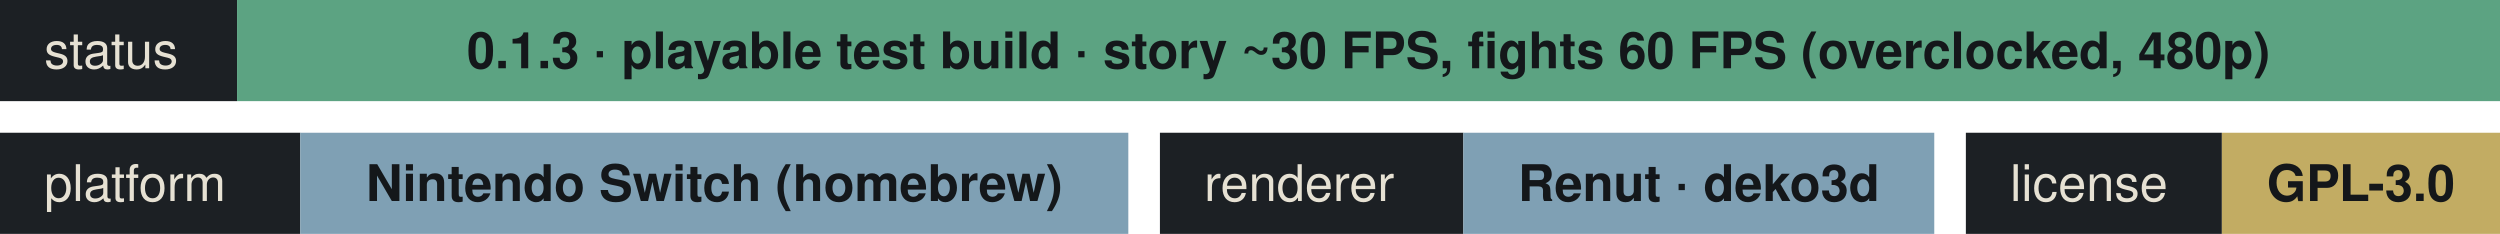
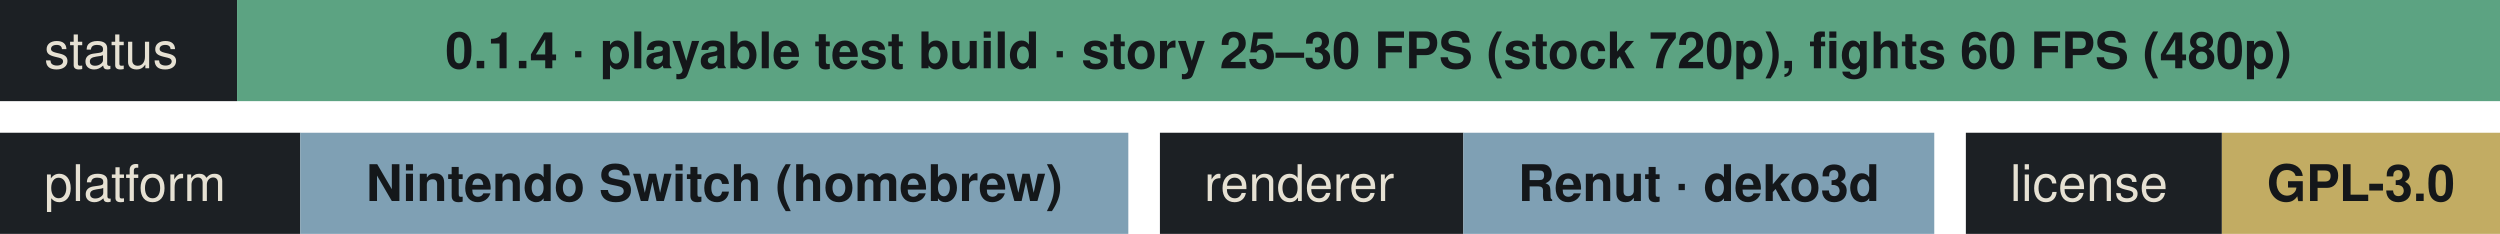
- <svg xmlns="http://www.w3.org/2000/svg" width="791" height="74" viewBox="0 0 791 74" role="img" aria-label="status: 0.1.3 · playable test build · story ~30 FPS, fights 60 FPS (overclocked, 480p) · platform: Nintendo Switch (homebrew) · renderer: Renut · deko3d · license: GPL-3.0">
+ <svg xmlns="http://www.w3.org/2000/svg" width="791" height="74" viewBox="0 0 791 74" role="img" aria-label="status: 0.1.4 · playable test build · story 25–30 FPS (stock 720p), fights 60 FPS (480p) · platform: Nintendo Switch (homebrew) · renderer: Renut · deko3d · license: GPL-3.0">
  <g font-family="'IBM Plex Sans','Segoe UI',Helvetica,Arial,sans-serif" font-size="16">
    <rect x="0.0" y="0" width="75" height="32" fill="#1C2024" />
    <rect x="75.0" y="0" width="716.0" height="32" fill="#5CA382" />
    <text x="14.0" y="21.6" fill="#E6E1D3" textLength="47" lengthAdjust="spacingAndGlyphs">status</text>
-     <text x="433.0" y="21.6" fill="#14171A" font-weight="700" text-anchor="middle" textLength="582" lengthAdjust="spacingAndGlyphs">0.1.3 · playable test build · story ~30 FPS, fights 60 FPS (overclocked, 480p)</text>
+     <text x="433.0" y="21.6" fill="#14171A" font-weight="700" text-anchor="middle" textLength="595" lengthAdjust="spacingAndGlyphs">0.1.4 · playable test build · story 25–30 FPS (stock 720p), fights 60 FPS (480p)</text>
    <rect x="0.0" y="42" width="95" height="32" fill="#1C2024" />
    <rect x="95.0" y="42" width="262.0" height="32" fill="#7FA0B4" />
    <text x="14.0" y="63.6" fill="#E6E1D3" textLength="67" lengthAdjust="spacingAndGlyphs">platform</text>
    <text x="226.0" y="63.6" fill="#14171A" font-weight="700" text-anchor="middle" textLength="234" lengthAdjust="spacingAndGlyphs">Nintendo Switch (homebrew)</text>
    <rect x="367.0" y="42" width="96" height="32" fill="#1C2024" />
    <rect x="463.0" y="42" width="149.0" height="32" fill="#7FA0B4" />
    <text x="381.0" y="63.6" fill="#E6E1D3" textLength="68" lengthAdjust="spacingAndGlyphs">renderer</text>
    <text x="537.5" y="63.6" fill="#14171A" font-weight="700" text-anchor="middle" textLength="121" lengthAdjust="spacingAndGlyphs">Renut · deko3d</text>
    <rect x="622.0" y="42" width="81" height="32" fill="#1C2024" />
    <rect x="703.0" y="42" width="88.0" height="32" fill="#C2AC63" />
    <text x="636.0" y="63.6" fill="#E6E1D3" textLength="53" lengthAdjust="spacingAndGlyphs">license</text>
    <text x="747.0" y="63.6" fill="#14171A" font-weight="700" text-anchor="middle" textLength="60" lengthAdjust="spacingAndGlyphs">GPL-3.0</text>
  </g>
</svg>
